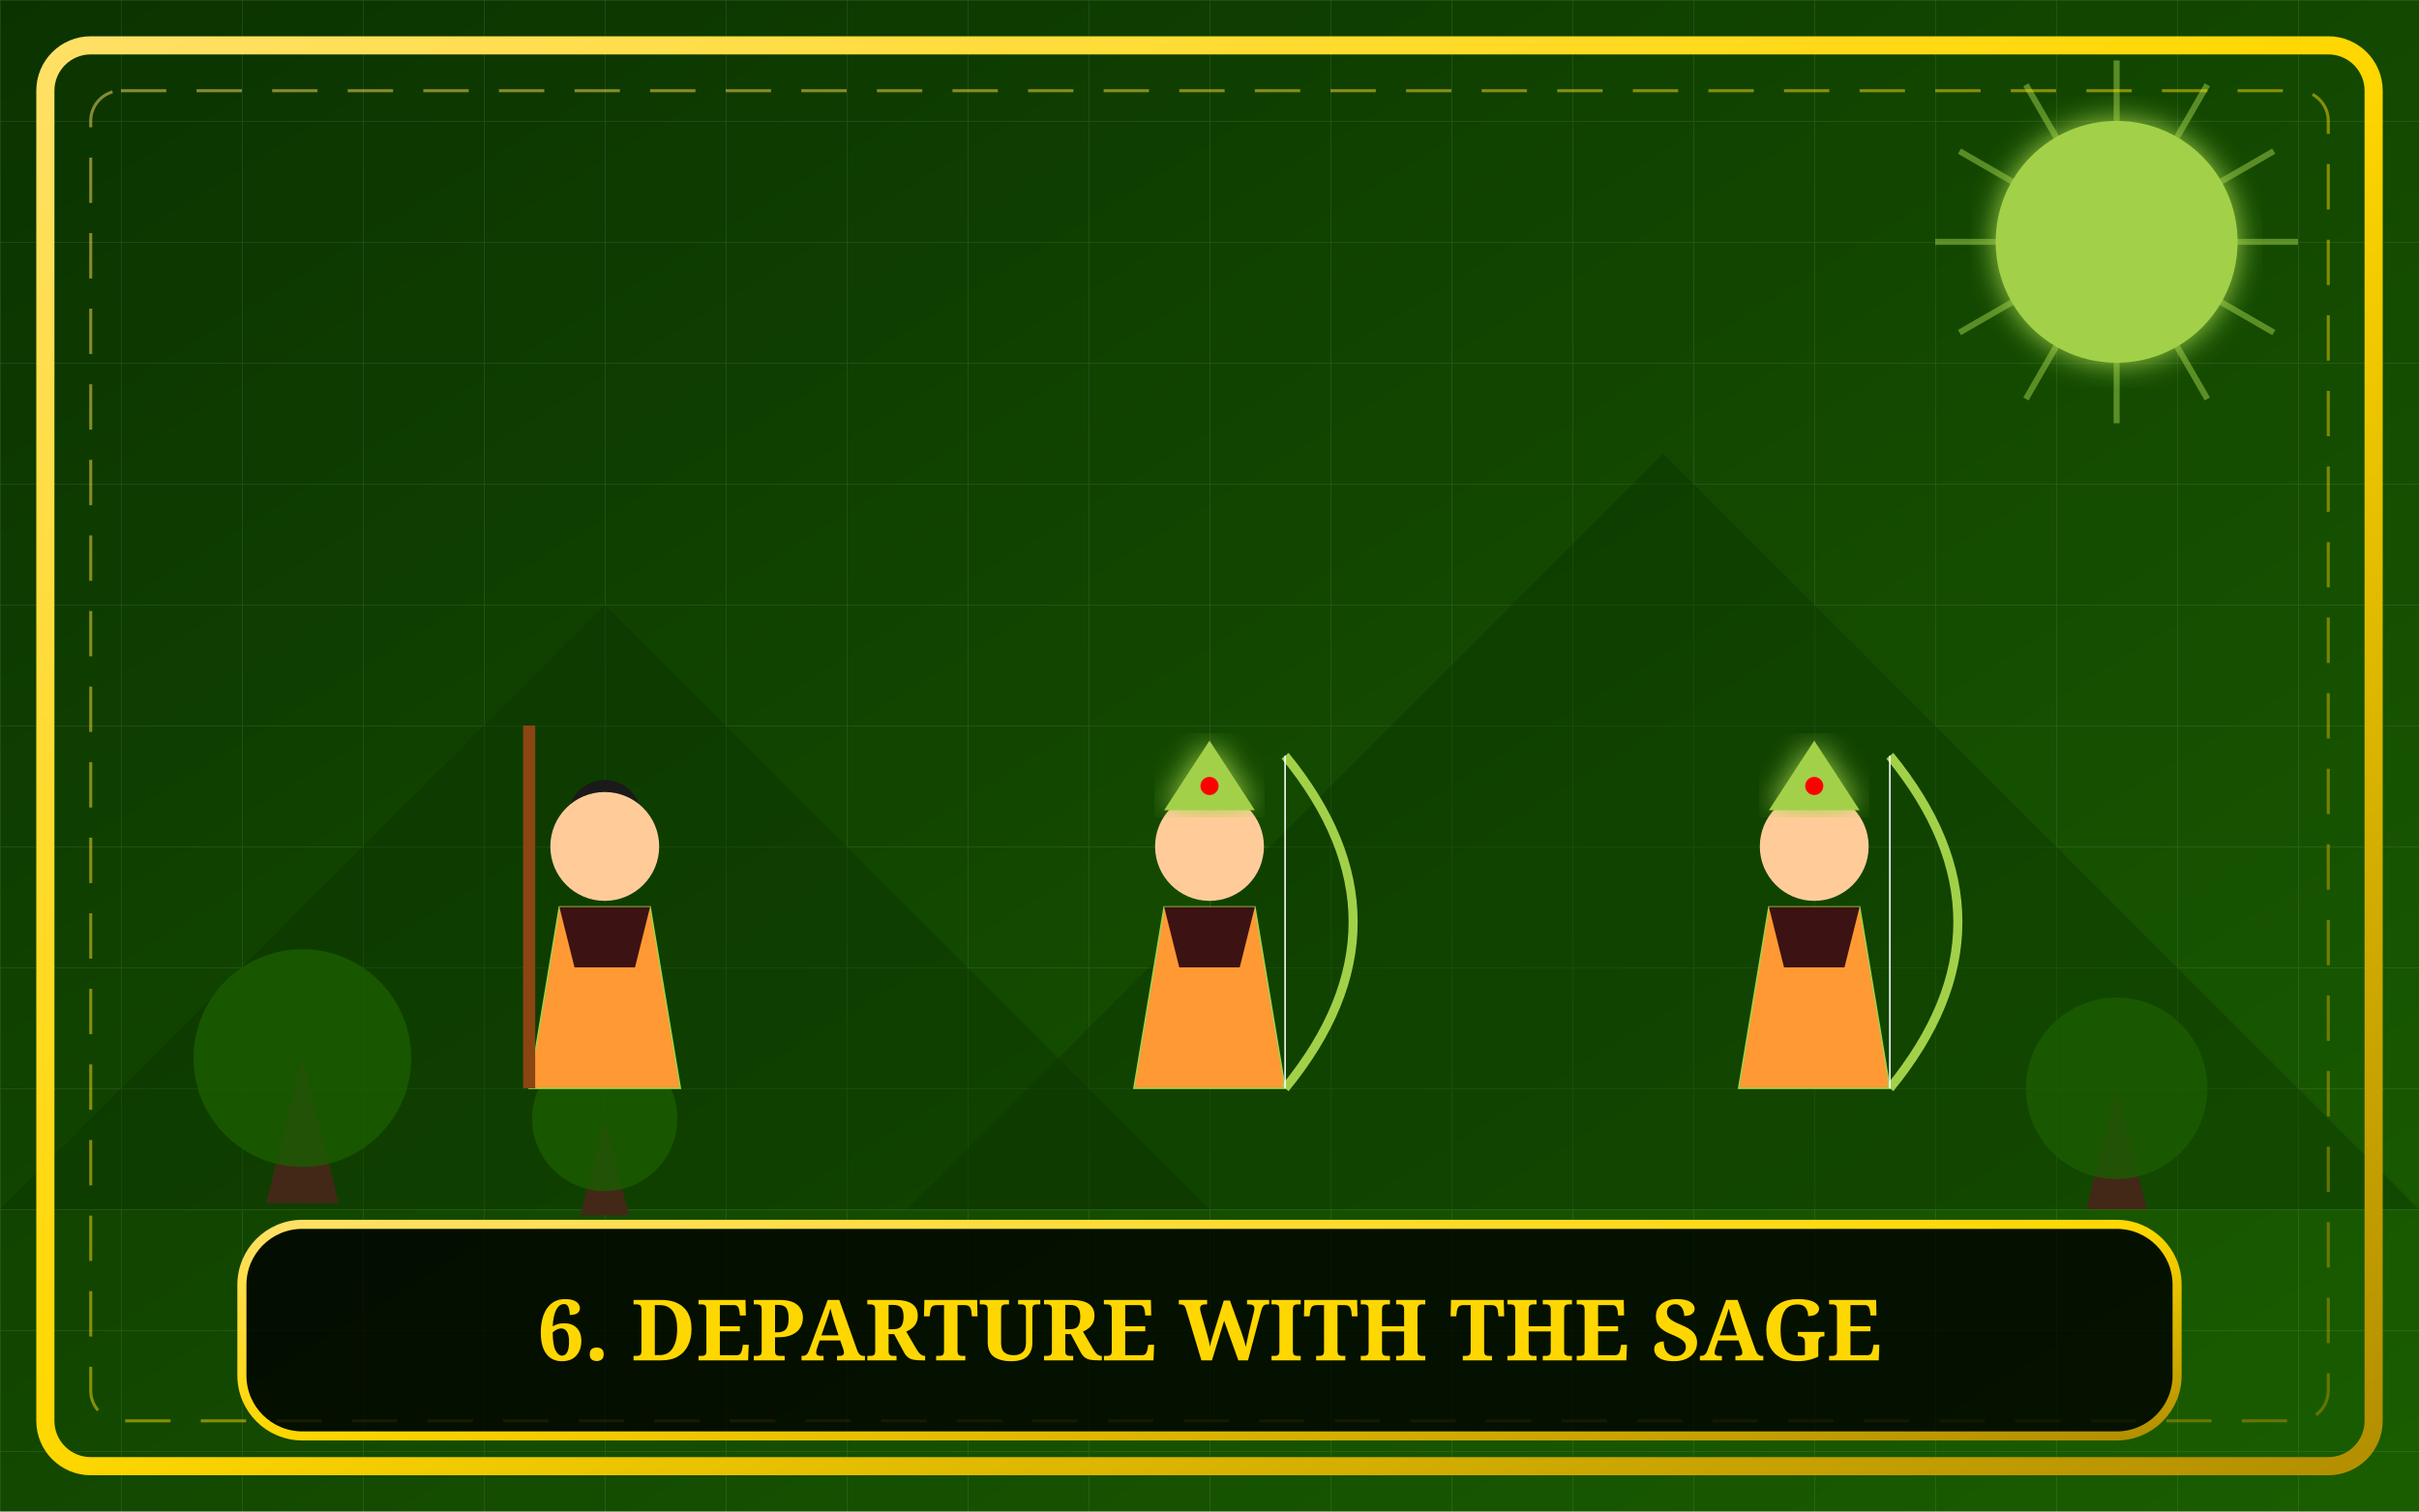
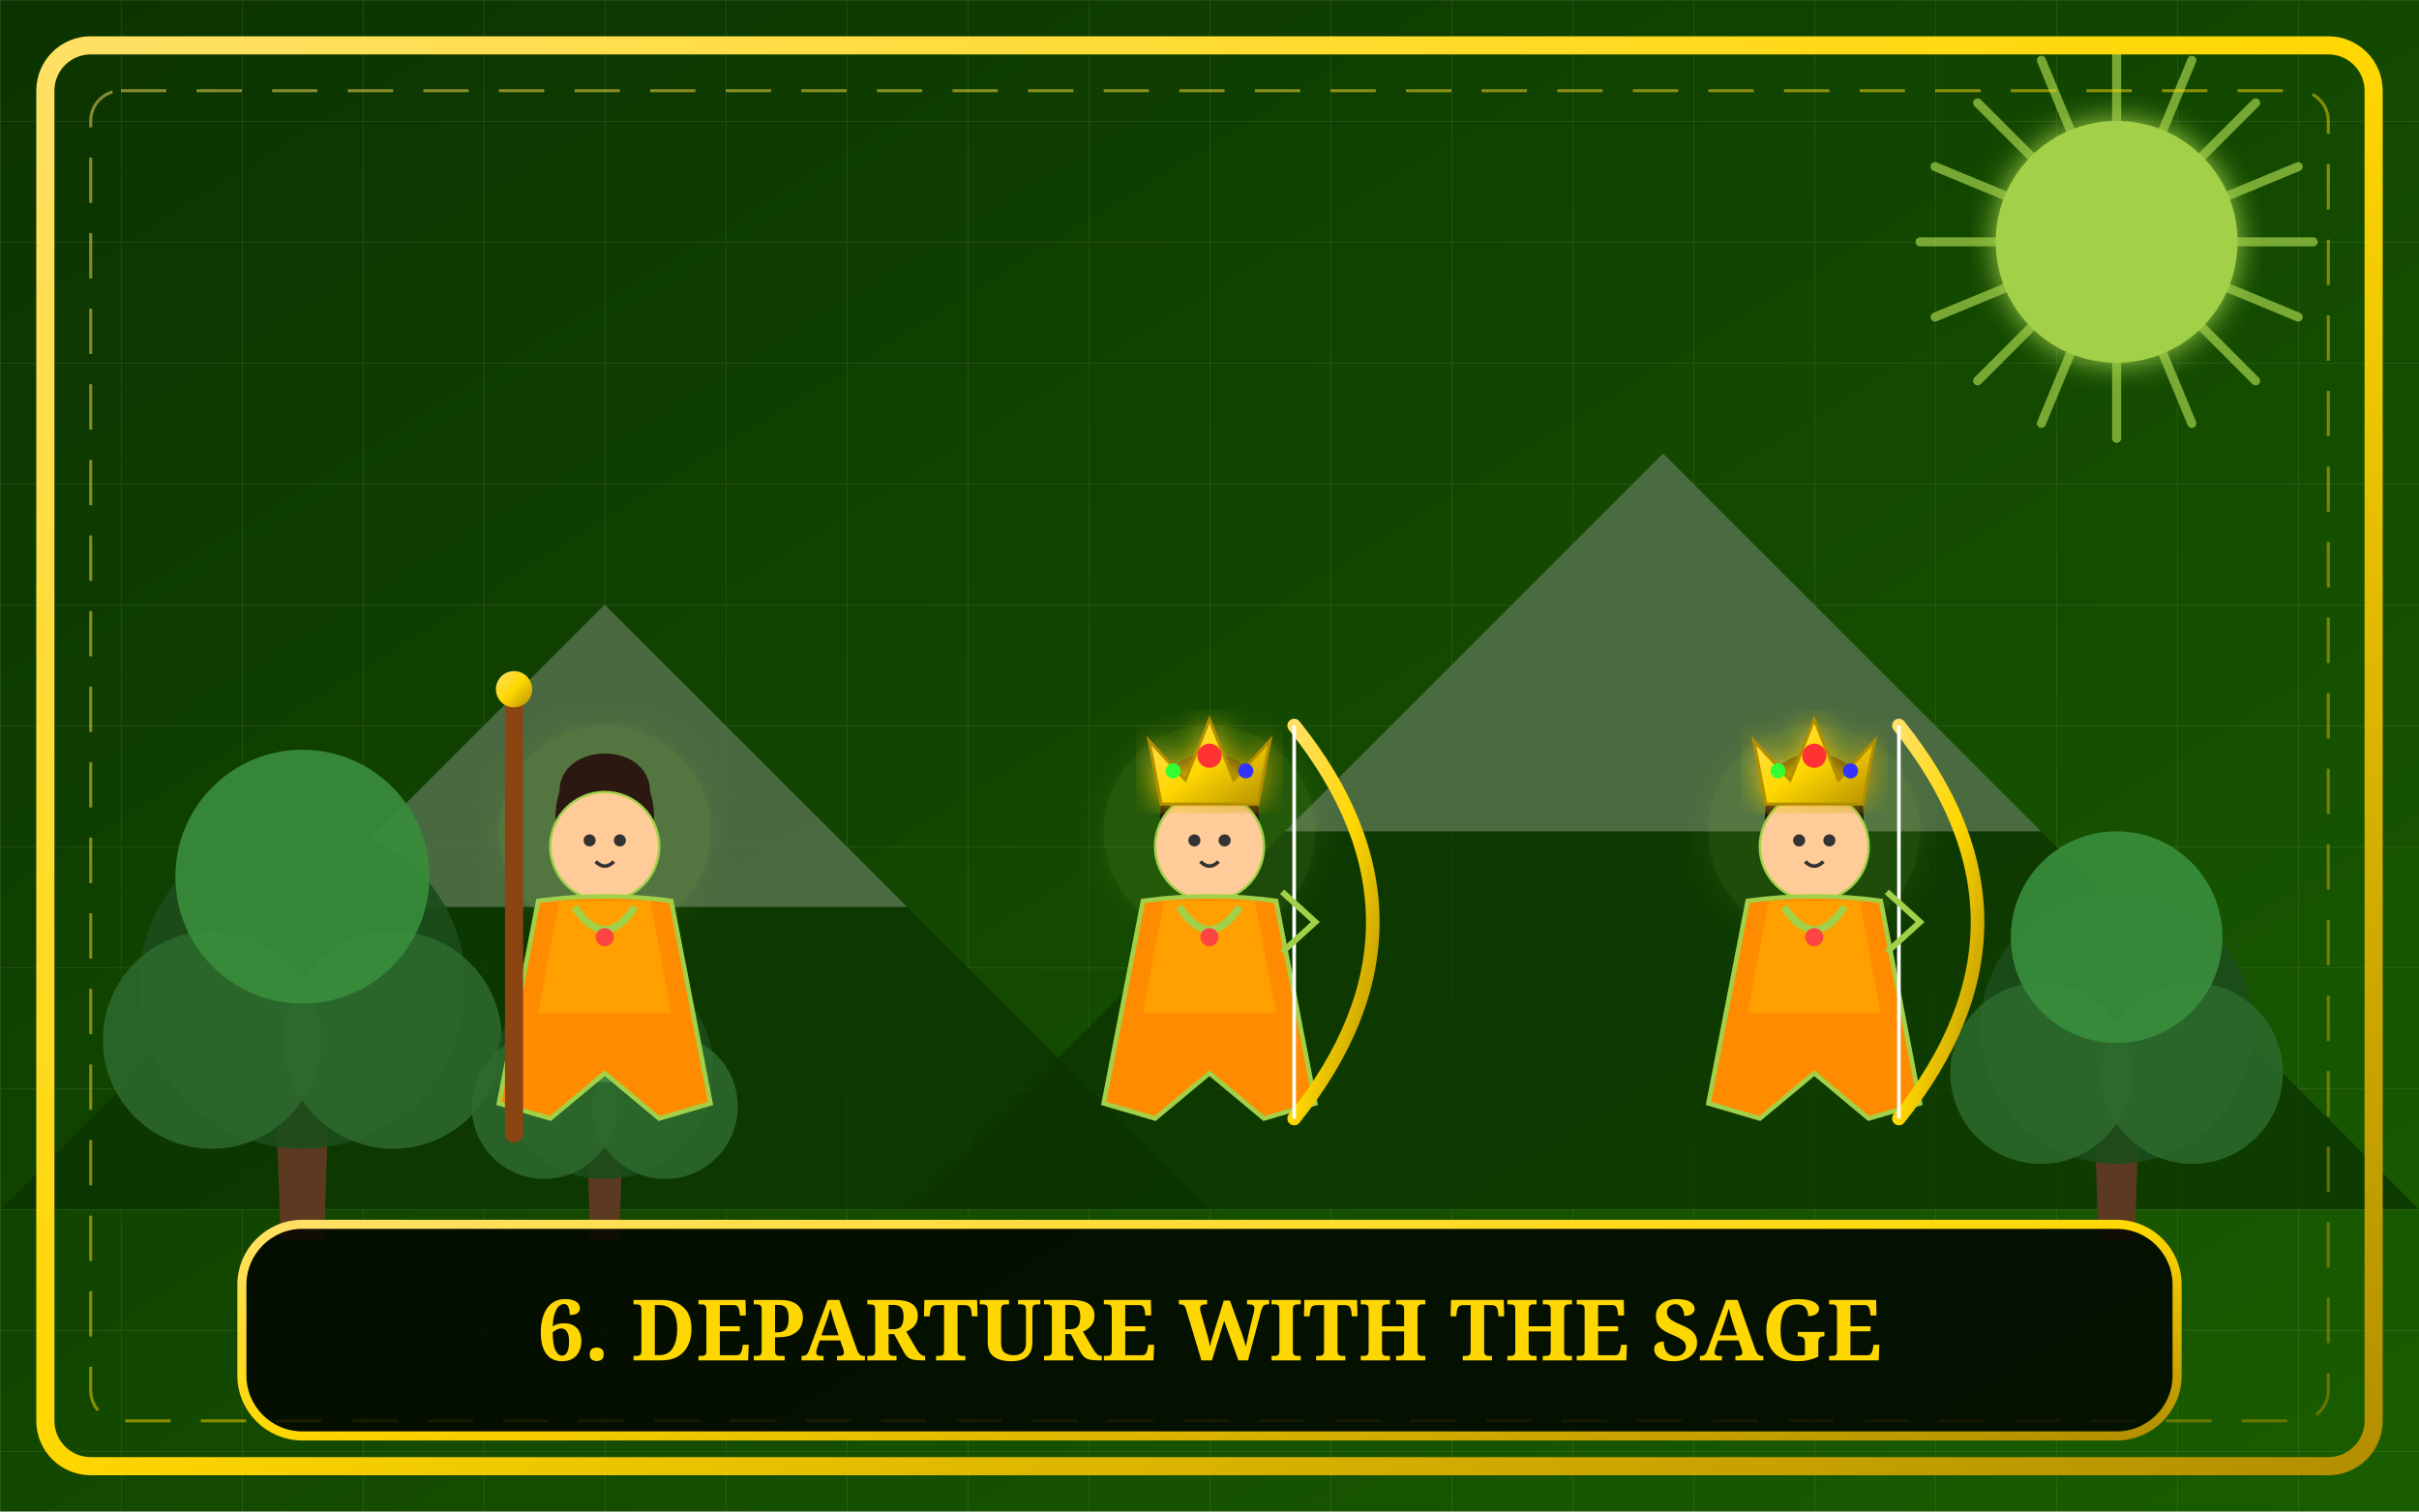
<svg xmlns="http://www.w3.org/2000/svg" viewBox="0 0 800 500" width="100%" height="100%">
  <defs>
    <linearGradient id="bg6" x1="0%" y1="0%" x2="100%" y2="100%">
      <stop offset="0%" stop-color="#0b3300" />
      <stop offset="100%" stop-color="#1a5d00" />
    </linearGradient>
    <linearGradient id="goldGrad" x1="0%" y1="0%" x2="100%" y2="100%">
      <stop offset="0%" stop-color="#ffe066" />
      <stop offset="50%" stop-color="#ffd700" />
      <stop offset="100%" stop-color="#b38f00" />
    </linearGradient>
    <filter id="glow">
      <feGaussianBlur stdDeviation="5" result="blur" />
      <feMerge>
        <feMergeNode in="blur" />
        <feMergeNode in="SourceGraphic" />
      </feMerge>
    </filter>
    <pattern id="grid" width="40" height="40" patternUnits="userSpaceOnUse">
      <path d="M 40 0 L 0 0 0 40" fill="none" stroke="white" stroke-width="0.5" opacity="0.1" />
    </pattern>
  </defs>
  <rect width="800" height="500" fill="url(#bg6)" />
  <rect width="800" height="500" fill="url(#grid)" />
  <circle cx="700" cy="80" r="40" fill="#a2d149" filter="url(#glow)" />
-   <line x1="700" y1="80" x2="700" y2="20" stroke="#a2d149" stroke-width="2" transform="rotate(0, 700, 80)" opacity="0.5" />
-   <line x1="700" y1="80" x2="700" y2="20" stroke="#a2d149" stroke-width="2" transform="rotate(30, 700, 80)" opacity="0.5" />
-   <line x1="700" y1="80" x2="700" y2="20" stroke="#a2d149" stroke-width="2" transform="rotate(60, 700, 80)" opacity="0.5" />
-   <line x1="700" y1="80" x2="700" y2="20" stroke="#a2d149" stroke-width="2" transform="rotate(90, 700, 80)" opacity="0.5" />
-   <line x1="700" y1="80" x2="700" y2="20" stroke="#a2d149" stroke-width="2" transform="rotate(120, 700, 80)" opacity="0.5" />
-   <line x1="700" y1="80" x2="700" y2="20" stroke="#a2d149" stroke-width="2" transform="rotate(150, 700, 80)" opacity="0.5" />
-   <line x1="700" y1="80" x2="700" y2="20" stroke="#a2d149" stroke-width="2" transform="rotate(180, 700, 80)" opacity="0.5" />
-   <line x1="700" y1="80" x2="700" y2="20" stroke="#a2d149" stroke-width="2" transform="rotate(210, 700, 80)" opacity="0.5" />
-   <line x1="700" y1="80" x2="700" y2="20" stroke="#a2d149" stroke-width="2" transform="rotate(240, 700, 80)" opacity="0.5" />
-   <line x1="700" y1="80" x2="700" y2="20" stroke="#a2d149" stroke-width="2" transform="rotate(270, 700, 80)" opacity="0.5" />
-   <line x1="700" y1="80" x2="700" y2="20" stroke="#a2d149" stroke-width="2" transform="rotate(300, 700, 80)" opacity="0.5" />
-   <line x1="700" y1="80" x2="700" y2="20" stroke="#a2d149" stroke-width="2" transform="rotate(330, 700, 80)" opacity="0.5" />
-   <path d="M 0 400 L 200.0 200 L 400 400 Z" fill="#0b3300" opacity="0.4" />
-   <path d="M 300 400 L 550.0 150 L 800 400 Z" fill="#0b3300" opacity="0.4" />
+   <line x1="700" y1="80" x2="700" y2="15" stroke="#a2d149" stroke-width="3" stroke-linecap="round" transform="rotate(0.0, 700, 80)" opacity="0.7" />
+   <line x1="700" y1="80" x2="700" y2="15" stroke="#a2d149" stroke-width="3" stroke-linecap="round" transform="rotate(22.5, 700, 80)" opacity="0.7" />
+   <line x1="700" y1="80" x2="700" y2="15" stroke="#a2d149" stroke-width="3" stroke-linecap="round" transform="rotate(45.0, 700, 80)" opacity="0.7" />
+   <line x1="700" y1="80" x2="700" y2="15" stroke="#a2d149" stroke-width="3" stroke-linecap="round" transform="rotate(67.5, 700, 80)" opacity="0.7" />
+   <line x1="700" y1="80" x2="700" y2="15" stroke="#a2d149" stroke-width="3" stroke-linecap="round" transform="rotate(90.0, 700, 80)" opacity="0.7" />
+   <line x1="700" y1="80" x2="700" y2="15" stroke="#a2d149" stroke-width="3" stroke-linecap="round" transform="rotate(112.5, 700, 80)" opacity="0.7" />
+   <line x1="700" y1="80" x2="700" y2="15" stroke="#a2d149" stroke-width="3" stroke-linecap="round" transform="rotate(135.0, 700, 80)" opacity="0.7" />
+   <line x1="700" y1="80" x2="700" y2="15" stroke="#a2d149" stroke-width="3" stroke-linecap="round" transform="rotate(157.5, 700, 80)" opacity="0.7" />
+   <line x1="700" y1="80" x2="700" y2="15" stroke="#a2d149" stroke-width="3" stroke-linecap="round" transform="rotate(180.0, 700, 80)" opacity="0.7" />
+   <line x1="700" y1="80" x2="700" y2="15" stroke="#a2d149" stroke-width="3" stroke-linecap="round" transform="rotate(202.5, 700, 80)" opacity="0.7" />
+   <line x1="700" y1="80" x2="700" y2="15" stroke="#a2d149" stroke-width="3" stroke-linecap="round" transform="rotate(225.0, 700, 80)" opacity="0.7" />
+   <line x1="700" y1="80" x2="700" y2="15" stroke="#a2d149" stroke-width="3" stroke-linecap="round" transform="rotate(247.5, 700, 80)" opacity="0.7" />
+   <line x1="700" y1="80" x2="700" y2="15" stroke="#a2d149" stroke-width="3" stroke-linecap="round" transform="rotate(270.0, 700, 80)" opacity="0.7" />
+   <line x1="700" y1="80" x2="700" y2="15" stroke="#a2d149" stroke-width="3" stroke-linecap="round" transform="rotate(292.5, 700, 80)" opacity="0.7" />
+   <line x1="700" y1="80" x2="700" y2="15" stroke="#a2d149" stroke-width="3" stroke-linecap="round" transform="rotate(315.0, 700, 80)" opacity="0.7" />
+   <line x1="700" y1="80" x2="700" y2="15" stroke="#a2d149" stroke-width="3" stroke-linecap="round" transform="rotate(337.5, 700, 80)" opacity="0.7" />
+   <g transform="translate(0,400)">
+     <path d="M 0 0 L 200.0 -200 L 400 0 Z" fill="#0b3300" opacity="0.75" />
+     <path d="M 100.0 -100.0 L 200.0 -200 L 300.0 -100.0 Z" fill="#ffffff" opacity="0.25" />
+   </g>
+   <g transform="translate(300,400)">
+     <path d="M 0 0 L 250.0 -250 L 500 0 Z" fill="#0b3300" opacity="0.75" />
+     <path d="M 125.0 -125.0 L 250.0 -250 L 375.0 -125.0 Z" fill="#ffffff" opacity="0.25" />
+   </g>
  <g transform="translate(100,350) scale(1.2)">
-     <path d="M 0 0 L -10 40 L 10 40 Z" fill="#432818" />
-     <circle cx="0" cy="0" r="30" fill="#1a5d00" opacity="0.8" />
+     <path d="M -6 50 L 6 50 L 8 -10 L -8 -10 Z" fill="#5c3a21" />
+     <circle cx="0" cy="-20" r="45" fill="#1b4d1b" opacity="0.9" />
+     <circle cx="-25" cy="-5" r="30" fill="#2d6a2d" opacity="0.85" />
+     <circle cx="25" cy="-5" r="30" fill="#2d6a2d" opacity="0.85" />
+     <circle cx="0" cy="-50" r="35" fill="#388e3c" opacity="0.9" />
  </g>
  <g transform="translate(700,360) scale(1)">
-     <path d="M 0 0 L -10 40 L 10 40 Z" fill="#432818" />
-     <circle cx="0" cy="0" r="30" fill="#1a5d00" opacity="0.8" />
+     <path d="M -6 50 L 6 50 L 8 -10 L -8 -10 Z" fill="#5c3a21" />
+     <circle cx="0" cy="-20" r="45" fill="#1b4d1b" opacity="0.9" />
+     <circle cx="-25" cy="-5" r="30" fill="#2d6a2d" opacity="0.85" />
+     <circle cx="25" cy="-5" r="30" fill="#2d6a2d" opacity="0.85" />
+     <circle cx="0" cy="-50" r="35" fill="#388e3c" opacity="0.9" />
  </g>
  <g transform="translate(200,370) scale(0.8)">
-     <path d="M 0 0 L -10 40 L 10 40 Z" fill="#432818" />
-     <circle cx="0" cy="0" r="30" fill="#1a5d00" opacity="0.8" />
+     <path d="M -6 50 L 6 50 L 8 -10 L -8 -10 Z" fill="#5c3a21" />
+     <circle cx="0" cy="-20" r="45" fill="#1b4d1b" opacity="0.9" />
+     <circle cx="-25" cy="-5" r="30" fill="#2d6a2d" opacity="0.85" />
+     <circle cx="25" cy="-5" r="30" fill="#2d6a2d" opacity="0.85" />
+     <circle cx="0" cy="-50" r="35" fill="#388e3c" opacity="0.9" />
  </g>
  <rect x="15" y="15" width="770" height="470" rx="15" fill="none" stroke="url(#goldGrad)" stroke-width="6" />
  <rect x="30" y="30" width="740" height="440" rx="10" fill="none" stroke="url(#goldGrad)" stroke-width="1" stroke-dasharray="15,10" opacity="0.5" />
  <g transform="translate(0, -20)">
    <g transform="translate(200,300) scale(1)">
-       <circle cx="0" cy="-10" r="12" fill="#1a1a1a" />
-       <path d="M -15 20 L 15 20 L 25 80 L -25 80 Z" fill="#ff9933" stroke="#a2d149" stroke-width="0.5" />
-       <path d="M -15 20 L 15 20 L 10 40 L -10 40 Z" fill="#3d1212" />
-       <circle cx="0" cy="0" r="18" fill="#ffcc99" />
-       <line x1="-25" y1="-40" x2="-25" y2="80" stroke="#8b4513" stroke-width="4" />
+       <circle cx="0" cy="-5" r="35" fill="#a2d149" opacity="0.12" filter="url(#glow)" />
+       <path d="M -15 -18 C -15 -35 15 -35 15 -18 C 18 -10 15 5 15 5 L -15 5 C -15 5 -18 -10 -15 -18 Z" fill="#2b1810" />
+       <circle cx="0" cy="0" r="18" fill="#ffcc99" stroke="#a2d149" stroke-width="0.8" />
+       <circle cx="-5" cy="-2" r="2" fill="#333" />
+       <circle cx="5" cy="-2" r="2" fill="#333" />
+       <path d="M -3 5 Q 0 8 3 5" fill="none" stroke="#333" stroke-width="1.2" />
+       <path d="M -22 18 Q 0 15 22 18 L 35 85 L 18 90 L 0 75 L -18 90 L -35 85 Z" fill="#ff8c00" stroke="#a2d149" stroke-width="1.5" />
+       <path d="M -15 18 L 15 18 L 22 55 L -22 55 Z" fill="#ffd700" opacity="0.25" />
+       <path d="M -10 20 Q 0 35 10 20" fill="none" stroke="#a2d149" stroke-width="2.5" />
+       <circle cx="0" cy="30" r="3" fill="#ff4444" />
+       <line x1="-30" y1="-50" x2="-30" y2="95" stroke="#8b4513" stroke-width="6" stroke-linecap="round" />
+       <circle cx="-30" cy="-52" r="6" fill="url(#goldGrad)" />
    </g>
    <g transform="translate(400,300) scale(1)">
-       <circle cx="0" cy="-10" r="12" fill="#1a1a1a" />
-       <path d="M -15 20 L 15 20 L 25 80 L -25 80 Z" fill="#ff9933" stroke="#a2d149" stroke-width="0.5" />
-       <path d="M -15 20 L 15 20 L 10 40 L -10 40 Z" fill="#3d1212" />
-       <circle cx="0" cy="0" r="18" fill="#ffcc99" />
-       <path d="M -15 -12 L 15 -12 L 0 -35 Z" fill="#a2d149" filter="url(#glow)" />
-       <circle cx="0" cy="-20" r="3" fill="red" />
-       <path d="M 25 -30 Q 70 25 25 80" fill="none" stroke="#a2d149" stroke-width="3" />
-       <line x1="25" y1="-30" x2="25" y2="80" stroke="white" stroke-width="0.5" />
+       <circle cx="0" cy="-5" r="35" fill="#a2d149" opacity="0.12" filter="url(#glow)" />
+       <path d="M -15 -18 C -15 -35 15 -35 15 -18 C 18 -10 15 5 15 5 L -15 5 C -15 5 -18 -10 -15 -18 Z" fill="#2b1810" />
+       <circle cx="0" cy="0" r="18" fill="#ffcc99" stroke="#a2d149" stroke-width="0.8" />
+       <circle cx="-5" cy="-2" r="2" fill="#333" />
+       <circle cx="5" cy="-2" r="2" fill="#333" />
+       <path d="M -3 5 Q 0 8 3 5" fill="none" stroke="#333" stroke-width="1.2" />
+       <path d="M -16 -14 L -20 -35 L -8 -22 L 0 -42 L 8 -22 L 20 -35 L 16 -14 Z" fill="url(#goldGrad)" filter="url(#glow)" stroke="#b38f00" stroke-width="1" />
+       <circle cx="0" cy="-30" r="4" fill="#ff3333" />
+       <circle cx="-12" cy="-25" r="2.5" fill="#33ff33" />
+       <circle cx="12" cy="-25" r="2.5" fill="#3333ff" />
+       <path d="M -22 18 Q 0 15 22 18 L 35 85 L 18 90 L 0 75 L -18 90 L -35 85 Z" fill="#ff8c00" stroke="#a2d149" stroke-width="1.5" />
+       <path d="M -15 18 L 15 18 L 22 55 L -22 55 Z" fill="#ffd700" opacity="0.25" />
+       <path d="M -10 20 Q 0 35 10 20" fill="none" stroke="#a2d149" stroke-width="2.5" />
+       <circle cx="0" cy="30" r="3" fill="#ff4444" />
+       <path d="M 28 -40 Q 80 25 28 90" fill="none" stroke="url(#goldGrad)" stroke-width="4.5" stroke-linecap="round" />
+       <line x1="28" y1="-40" x2="28" y2="90" stroke="#fff" stroke-width="1.2" />
+       <path d="M 24 15 L 35 25 L 24 35" fill="none" stroke="#a2d149" stroke-width="2" />
    </g>
    <g transform="translate(600,300) scale(1)">
-       <circle cx="0" cy="-10" r="12" fill="#1a1a1a" />
-       <path d="M -15 20 L 15 20 L 25 80 L -25 80 Z" fill="#ff9933" stroke="#a2d149" stroke-width="0.5" />
-       <path d="M -15 20 L 15 20 L 10 40 L -10 40 Z" fill="#3d1212" />
-       <circle cx="0" cy="0" r="18" fill="#ffcc99" />
-       <path d="M -15 -12 L 15 -12 L 0 -35 Z" fill="#a2d149" filter="url(#glow)" />
-       <circle cx="0" cy="-20" r="3" fill="red" />
-       <path d="M 25 -30 Q 70 25 25 80" fill="none" stroke="#a2d149" stroke-width="3" />
-       <line x1="25" y1="-30" x2="25" y2="80" stroke="white" stroke-width="0.5" />
+       <circle cx="0" cy="-5" r="35" fill="#a2d149" opacity="0.12" filter="url(#glow)" />
+       <path d="M -15 -18 C -15 -35 15 -35 15 -18 C 18 -10 15 5 15 5 L -15 5 C -15 5 -18 -10 -15 -18 Z" fill="#2b1810" />
+       <circle cx="0" cy="0" r="18" fill="#ffcc99" stroke="#a2d149" stroke-width="0.8" />
+       <circle cx="-5" cy="-2" r="2" fill="#333" />
+       <circle cx="5" cy="-2" r="2" fill="#333" />
+       <path d="M -3 5 Q 0 8 3 5" fill="none" stroke="#333" stroke-width="1.2" />
+       <path d="M -16 -14 L -20 -35 L -8 -22 L 0 -42 L 8 -22 L 20 -35 L 16 -14 Z" fill="url(#goldGrad)" filter="url(#glow)" stroke="#b38f00" stroke-width="1" />
+       <circle cx="0" cy="-30" r="4" fill="#ff3333" />
+       <circle cx="-12" cy="-25" r="2.5" fill="#33ff33" />
+       <circle cx="12" cy="-25" r="2.5" fill="#3333ff" />
+       <path d="M -22 18 Q 0 15 22 18 L 35 85 L 18 90 L 0 75 L -18 90 L -35 85 Z" fill="#ff8c00" stroke="#a2d149" stroke-width="1.5" />
+       <path d="M -15 18 L 15 18 L 22 55 L -22 55 Z" fill="#ffd700" opacity="0.25" />
+       <path d="M -10 20 Q 0 35 10 20" fill="none" stroke="#a2d149" stroke-width="2.5" />
+       <circle cx="0" cy="30" r="3" fill="#ff4444" />
+       <path d="M 28 -40 Q 80 25 28 90" fill="none" stroke="url(#goldGrad)" stroke-width="4.5" stroke-linecap="round" />
+       <line x1="28" y1="-40" x2="28" y2="90" stroke="#fff" stroke-width="1.2" />
+       <path d="M 24 15 L 35 25 L 24 35" fill="none" stroke="#a2d149" stroke-width="2" />
    </g>
  </g>
  <g transform="translate(400, 440)">
    <rect x="-320" y="-35" width="640" height="70" rx="20" fill="black" fill-opacity="0.8" stroke="url(#goldGrad)" stroke-width="3" />
    <text y="10" font-family="'Playfair Display', serif" font-size="28" font-weight="bold" fill="#ffd700" text-anchor="middle">6. DEPARTURE WITH THE SAGE</text>
  </g>
</svg>
